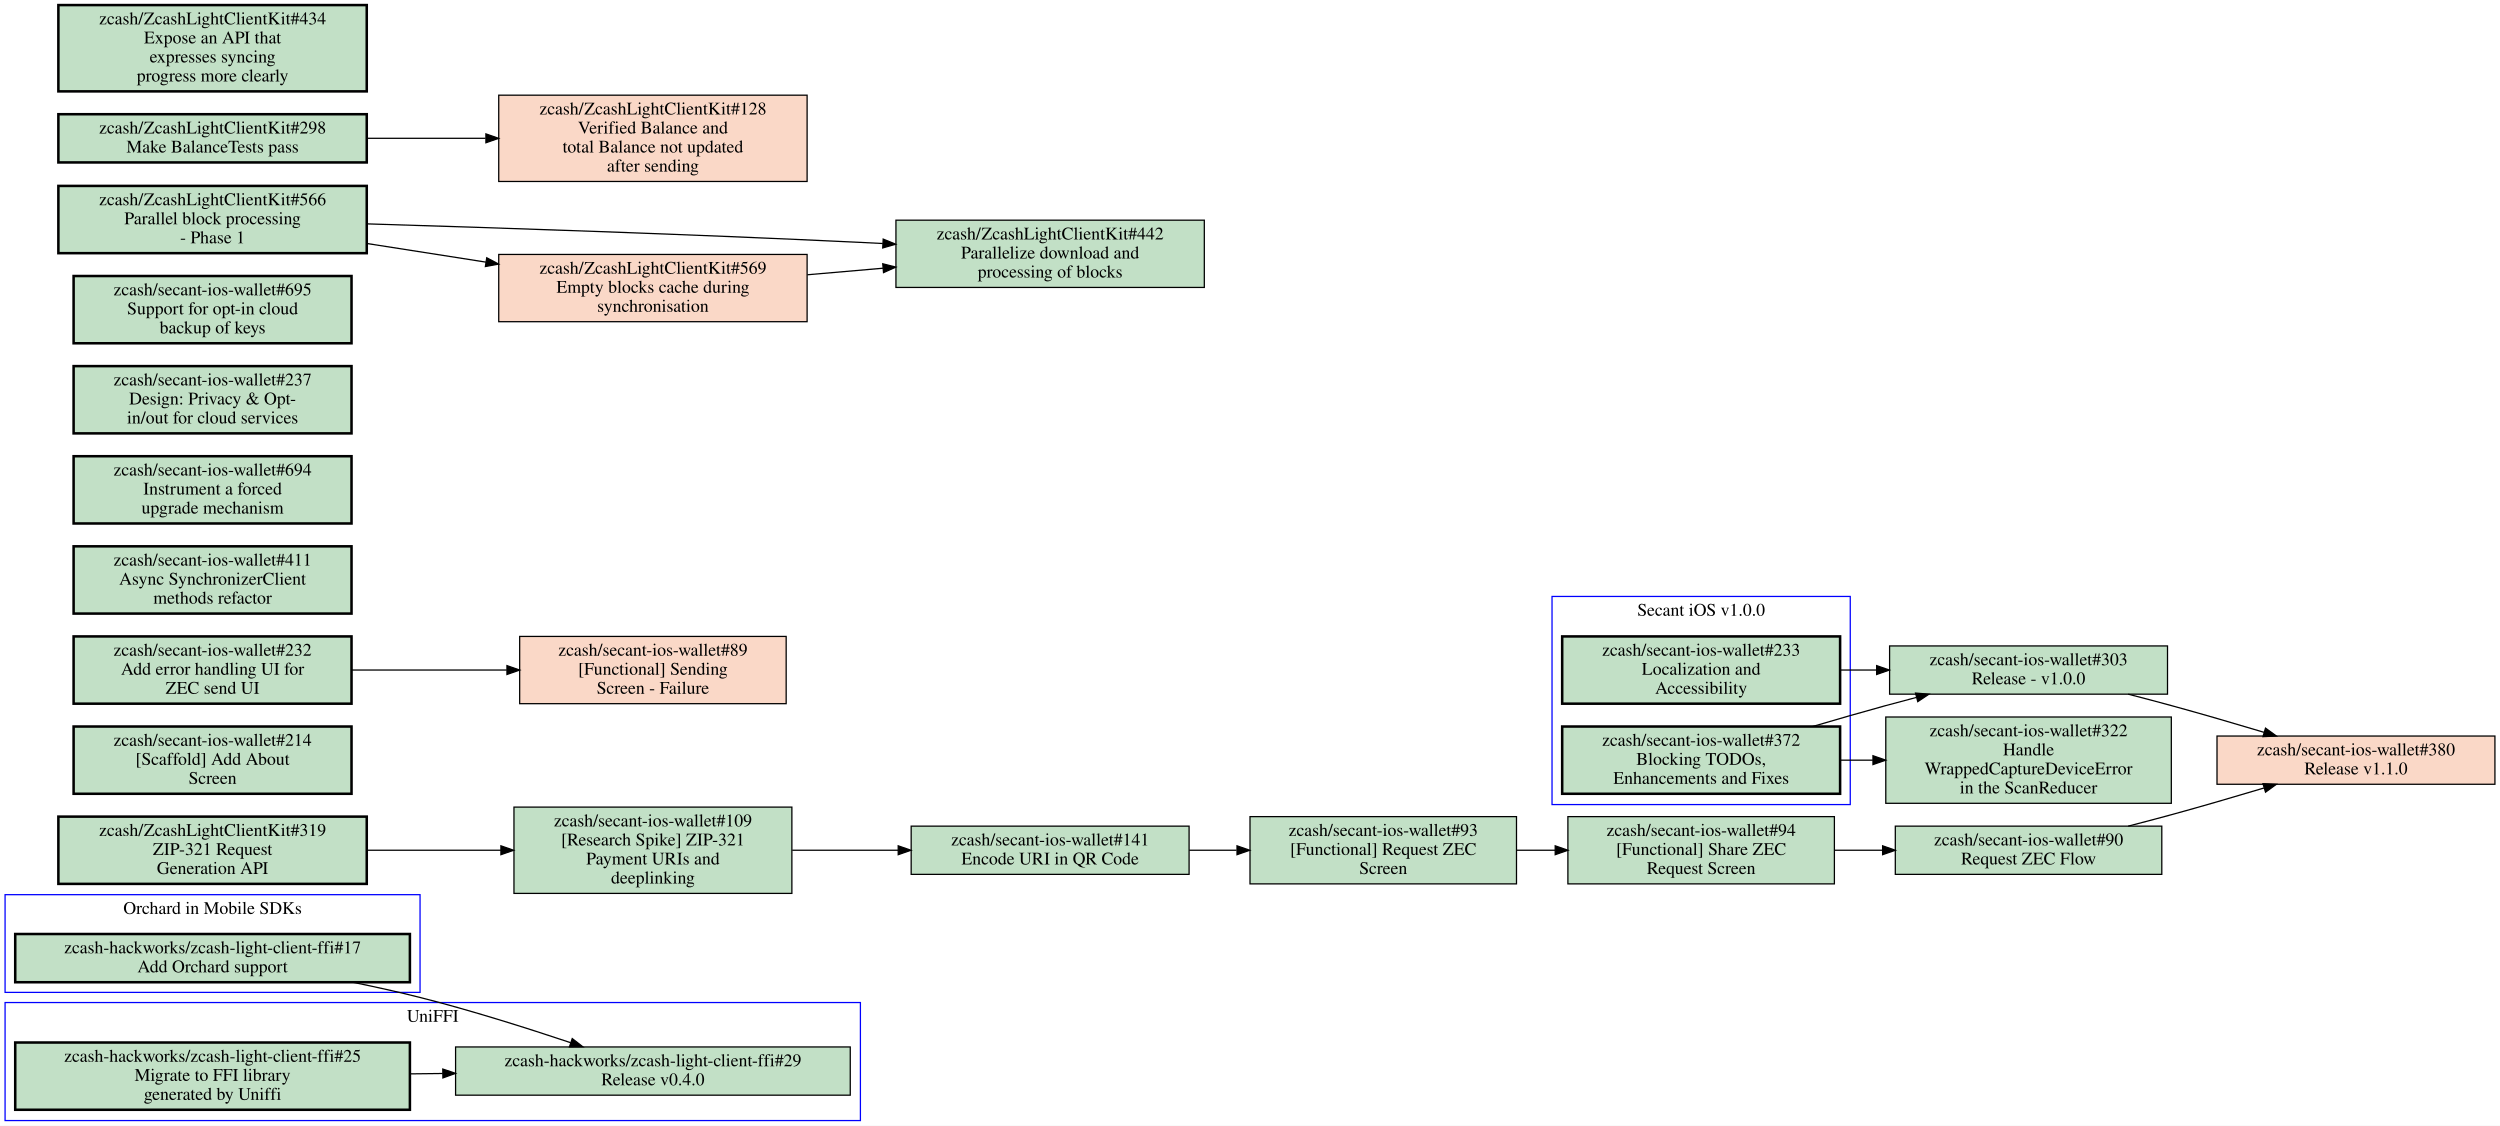
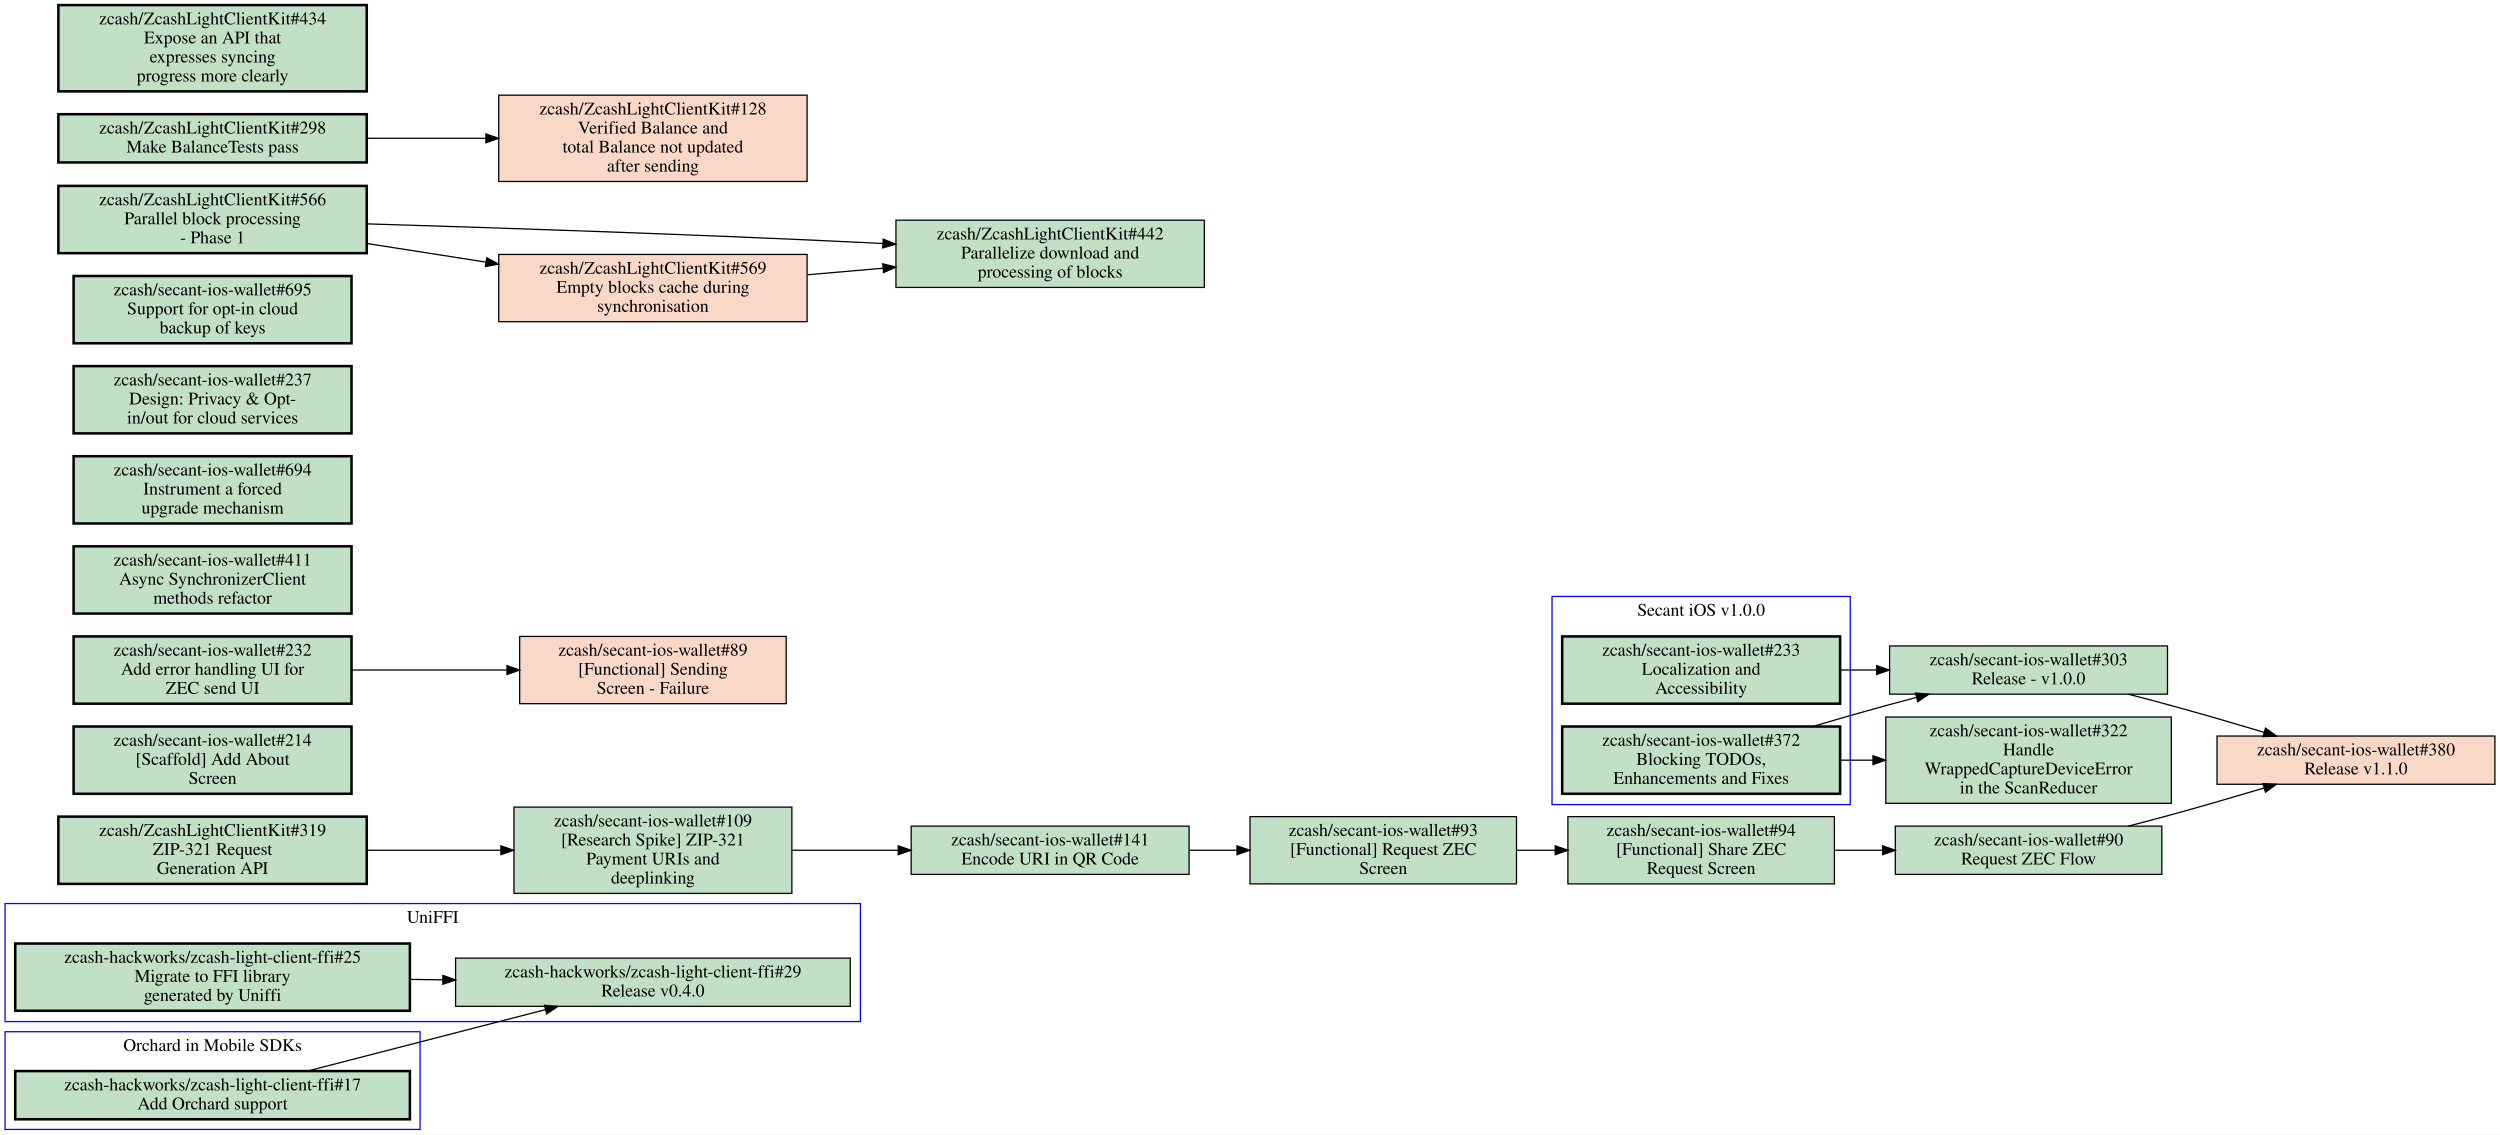
- <svg xmlns="http://www.w3.org/2000/svg" xmlns:xlink="http://www.w3.org/1999/xlink" width="1970pt" height="887pt" viewBox="0.00 0.00 1970.00 887.00">
-   <g id="graph0" class="graph" transform="scale(1 1) rotate(0) translate(4 883)">
-     <polygon fill="white" stroke="transparent" points="-4,4 -4,-883 1966,-883 1966,4 -4,4" />
+ <svg xmlns="http://www.w3.org/2000/svg" xmlns:xlink="http://www.w3.org/1999/xlink" width="1970pt" height="894pt" viewBox="0.00 0.00 1970.00 894.00">
+   <g id="graph0" class="graph" transform="scale(1 1) rotate(0) translate(4 890)">
+     <polygon fill="white" stroke="transparent" points="-4,4 -4,-890 1966,-890 1966,4 -4,4" />
    <g id="clust1" class="cluster">
-       <polygon fill="none" stroke="blue" points="1219,-249 1219,-413 1454,-413 1454,-249 1219,-249" />
-       <text text-anchor="middle" x="1336.5" y="-397.8" font-family="Times,serif" font-size="14.00">Secant iOS v1.0.0</text>
+       <polygon fill="none" stroke="blue" points="1219,-256 1219,-420 1454,-420 1454,-256 1219,-256" />
+       <text text-anchor="middle" x="1336.5" y="-404.8" font-family="Times,serif" font-size="14.00">Secant iOS v1.0.0</text>
    </g>
    <g id="clust2" class="cluster">
-       <polygon fill="none" stroke="blue" points="0,0 0,-93 674,-93 674,0 0,0" />
-       <text text-anchor="middle" x="337" y="-77.8" font-family="Times,serif" font-size="14.00">UniFFI</text>
+       <polygon fill="none" stroke="blue" points="0,-85 0,-178 674,-178 674,-85 0,-85" />
+       <text text-anchor="middle" x="337" y="-162.8" font-family="Times,serif" font-size="14.00">UniFFI</text>
    </g>
    <g id="clust3" class="cluster">
-       <polygon fill="none" stroke="blue" points="0,-101 0,-178 327,-178 327,-101 0,-101" />
-       <text text-anchor="middle" x="163.5" y="-162.8" font-family="Times,serif" font-size="14.00">Orchard in Mobile SDKs</text>
+       <polygon fill="none" stroke="blue" points="0,0 0,-77 327,-77 327,0 0,0" />
+       <text text-anchor="middle" x="163.5" y="-61.8" font-family="Times,serif" font-size="14.00">Orchard in Mobile SDKs</text>
    </g>
    <g id="node1" class="node open">
      <g id="a_node1">
        <a xlink:href="https://github.com/zcash/secant-ios-wallet/issues/372" xlink:title="zcash/secant-ios-wallet#372&#10;Blocking TODOs,&#10;Enhancements and Fixes" target="_blank">
-           <polygon fill="#c2e0c6" stroke="black" stroke-width="2" points="1446,-310.5 1227,-310.5 1227,-257.5 1446,-257.5 1446,-310.5" />
-           <text text-anchor="middle" x="1336.5" y="-295.3" font-family="Times,serif" font-size="14.00">zcash/secant-ios-wallet#372</text>
-           <text text-anchor="middle" x="1336.5" y="-280.3" font-family="Times,serif" font-size="14.00">Blocking TODOs,</text>
-           <text text-anchor="middle" x="1336.5" y="-265.3" font-family="Times,serif" font-size="14.00">Enhancements and Fixes</text>
+           <polygon fill="#c2e0c6" stroke="black" stroke-width="2" points="1446,-317.5 1227,-317.5 1227,-264.5 1446,-264.5 1446,-317.5" />
+           <text text-anchor="middle" x="1336.5" y="-302.3" font-family="Times,serif" font-size="14.00">zcash/secant-ios-wallet#372</text>
+           <text text-anchor="middle" x="1336.5" y="-287.3" font-family="Times,serif" font-size="14.00">Blocking TODOs,</text>
+           <text text-anchor="middle" x="1336.5" y="-272.3" font-family="Times,serif" font-size="14.00">Enhancements and Fixes</text>
        </a>
      </g>
    </g>
    <g id="node6" class="node open">
      <g id="a_node6">
        <a xlink:href="https://github.com/zcash/secant-ios-wallet/issues/303" xlink:title="zcash/secant-ios-wallet#303&#10;Release - v1.0.0" target="_blank">
-           <polygon fill="#c2e0c6" stroke="black" points="1704,-374 1485,-374 1485,-336 1704,-336 1704,-374" />
-           <text text-anchor="middle" x="1594.5" y="-358.8" font-family="Times,serif" font-size="14.00">zcash/secant-ios-wallet#303</text>
-           <text text-anchor="middle" x="1594.5" y="-343.8" font-family="Times,serif" font-size="14.00">Release - v1.0.0</text>
+           <polygon fill="#c2e0c6" stroke="black" points="1704,-381 1485,-381 1485,-343 1704,-343 1704,-381" />
+           <text text-anchor="middle" x="1594.5" y="-365.8" font-family="Times,serif" font-size="14.00">zcash/secant-ios-wallet#303</text>
+           <text text-anchor="middle" x="1594.5" y="-350.8" font-family="Times,serif" font-size="14.00">Release - v1.0.0</text>
        </a>
      </g>
    </g>
    <g id="edge3" class="edge">
-       <path fill="none" stroke="black" d="M1424.4,-310.53C1443.4,-316.12 1463.3,-321.88 1482,-327 1489.8,-329.14 1497.9,-331.3 1506.1,-333.43" />
-       <polygon fill="black" stroke="black" points="1505.44,-336.87 1516,-336 1507.2,-330.1 1505.44,-336.87" />
+       <path fill="none" stroke="black" d="M1424.4,-317.53C1443.4,-323.12 1463.3,-328.88 1482,-334 1489.8,-336.14 1497.9,-338.3 1506.1,-340.43" />
+       <polygon fill="black" stroke="black" points="1505.44,-343.87 1516,-343 1507.2,-337.1 1505.44,-343.87" />
    </g>
    <g id="node7" class="node open">
      <g id="a_node7">
        <a xlink:href="https://github.com/zcash/secant-ios-wallet/issues/322" xlink:title="zcash/secant-ios-wallet#322&#10;Handle&#10;WrappedCaptureDeviceError&#10;in the ScanReducer" target="_blank">
-           <polygon fill="#c2e0c6" stroke="black" points="1707,-318 1482,-318 1482,-250 1707,-250 1707,-318" />
-           <text text-anchor="middle" x="1594.5" y="-302.8" font-family="Times,serif" font-size="14.00">zcash/secant-ios-wallet#322</text>
-           <text text-anchor="middle" x="1594.5" y="-287.8" font-family="Times,serif" font-size="14.00">Handle</text>
-           <text text-anchor="middle" x="1594.5" y="-272.8" font-family="Times,serif" font-size="14.00">WrappedCaptureDeviceError</text>
-           <text text-anchor="middle" x="1594.5" y="-257.8" font-family="Times,serif" font-size="14.00">in the ScanReducer</text>
+           <polygon fill="#c2e0c6" stroke="black" points="1707,-325 1482,-325 1482,-257 1707,-257 1707,-325" />
+           <text text-anchor="middle" x="1594.5" y="-309.8" font-family="Times,serif" font-size="14.00">zcash/secant-ios-wallet#322</text>
+           <text text-anchor="middle" x="1594.5" y="-294.8" font-family="Times,serif" font-size="14.00">Handle</text>
+           <text text-anchor="middle" x="1594.5" y="-279.8" font-family="Times,serif" font-size="14.00">WrappedCaptureDeviceError</text>
+           <text text-anchor="middle" x="1594.5" y="-264.8" font-family="Times,serif" font-size="14.00">in the ScanReducer</text>
        </a>
      </g>
    </g>
    <g id="edge4" class="edge">
-       <path fill="none" stroke="black" d="M1446.1,-284C1454.6,-284 1463.2,-284 1471.8,-284" />
-       <polygon fill="black" stroke="black" points="1471.9,-287.5 1481.9,-284 1471.9,-280.5 1471.9,-287.5" />
+       <path fill="none" stroke="black" d="M1446.1,-291C1454.6,-291 1463.2,-291 1471.8,-291" />
+       <polygon fill="black" stroke="black" points="1471.9,-294.5 1481.9,-291 1471.9,-287.5 1471.9,-294.5" />
    </g>
    <g id="node2" class="node open">
      <g id="a_node2">
        <a xlink:href="https://github.com/zcash/secant-ios-wallet/issues/233" xlink:title="zcash/secant-ios-wallet#233&#10;Localization and&#10;Accessibility" target="_blank">
-           <polygon fill="#c2e0c6" stroke="black" stroke-width="2" points="1446,-381.5 1227,-381.5 1227,-328.5 1446,-328.5 1446,-381.5" />
-           <text text-anchor="middle" x="1336.5" y="-366.3" font-family="Times,serif" font-size="14.00">zcash/secant-ios-wallet#233</text>
-           <text text-anchor="middle" x="1336.5" y="-351.3" font-family="Times,serif" font-size="14.00">Localization and</text>
-           <text text-anchor="middle" x="1336.5" y="-336.3" font-family="Times,serif" font-size="14.00">Accessibility</text>
+           <polygon fill="#c2e0c6" stroke="black" stroke-width="2" points="1446,-388.5 1227,-388.5 1227,-335.5 1446,-335.5 1446,-388.5" />
+           <text text-anchor="middle" x="1336.5" y="-373.3" font-family="Times,serif" font-size="14.00">zcash/secant-ios-wallet#233</text>
+           <text text-anchor="middle" x="1336.5" y="-358.3" font-family="Times,serif" font-size="14.00">Localization and</text>
+           <text text-anchor="middle" x="1336.5" y="-343.3" font-family="Times,serif" font-size="14.00">Accessibility</text>
        </a>
      </g>
    </g>
    <g id="edge5" class="edge">
-       <path fill="none" stroke="black" d="M1446.1,-355C1455.5,-355 1465,-355 1474.5,-355" />
-       <polygon fill="black" stroke="black" points="1474.8,-358.5 1484.8,-355 1474.8,-351.5 1474.8,-358.5" />
+       <path fill="none" stroke="black" d="M1446.1,-362C1455.5,-362 1465,-362 1474.5,-362" />
+       <polygon fill="black" stroke="black" points="1474.8,-365.5 1484.8,-362 1474.8,-358.5 1474.8,-365.5" />
    </g>
    <g id="node3" class="node open">
      <g id="a_node3">
        <a xlink:href="https://github.com/zcash-hackworks/zcash-light-client-ffi/issues/29" xlink:title="zcash-hackworks/zcash-light-client-ffi#29&#10;Release v0.4.0" target="_blank">
-           <polygon fill="#c2e0c6" stroke="black" points="666,-58 355,-58 355,-20 666,-20 666,-58" />
-           <text text-anchor="middle" x="510.5" y="-42.8" font-family="Times,serif" font-size="14.00">zcash-hackworks/zcash-light-client-ffi#29</text>
-           <text text-anchor="middle" x="510.5" y="-27.8" font-family="Times,serif" font-size="14.00">Release v0.4.0</text>
+           <polygon fill="#c2e0c6" stroke="black" points="666,-135 355,-135 355,-97 666,-97 666,-135" />
+           <text text-anchor="middle" x="510.5" y="-119.8" font-family="Times,serif" font-size="14.00">zcash-hackworks/zcash-light-client-ffi#29</text>
+           <text text-anchor="middle" x="510.5" y="-104.8" font-family="Times,serif" font-size="14.00">Release v0.4.0</text>
        </a>
      </g>
    </g>
    <g id="node4" class="node open">
      <g id="a_node4">
        <a xlink:href="https://github.com/zcash-hackworks/zcash-light-client-ffi/issues/25" xlink:title="zcash-hackworks/zcash-light-client-ffi#25&#10;Migrate to FFI library&#10;generated by Uniffi" target="_blank">
-           <polygon fill="#c2e0c6" stroke="black" stroke-width="2" points="319,-61.5 8,-61.5 8,-8.5 319,-8.5 319,-61.5" />
-           <text text-anchor="middle" x="163.5" y="-46.3" font-family="Times,serif" font-size="14.00">zcash-hackworks/zcash-light-client-ffi#25</text>
-           <text text-anchor="middle" x="163.5" y="-31.3" font-family="Times,serif" font-size="14.00">Migrate to FFI library</text>
-           <text text-anchor="middle" x="163.5" y="-16.3" font-family="Times,serif" font-size="14.00">generated by Uniffi</text>
+           <polygon fill="#c2e0c6" stroke="black" stroke-width="2" points="319,-146.5 8,-146.5 8,-93.5 319,-93.5 319,-146.5" />
+           <text text-anchor="middle" x="163.5" y="-131.3" font-family="Times,serif" font-size="14.00">zcash-hackworks/zcash-light-client-ffi#25</text>
+           <text text-anchor="middle" x="163.5" y="-116.3" font-family="Times,serif" font-size="14.00">Migrate to FFI library</text>
+           <text text-anchor="middle" x="163.5" y="-101.3" font-family="Times,serif" font-size="14.00">generated by Uniffi</text>
        </a>
      </g>
    </g>
    <g id="edge1" class="edge">
-       <path fill="none" stroke="black" d="M319.09,-36.79C327.66,-36.89 336.28,-36.99 344.89,-37.09" />
-       <polygon fill="black" stroke="black" points="344.93,-40.59 354.97,-37.21 345.01,-33.59 344.93,-40.59" />
+       <path fill="none" stroke="black" d="M319.09,-118.21C327.66,-118.11 336.28,-118.01 344.89,-117.91" />
+       <polygon fill="black" stroke="black" points="345.01,-121.41 354.97,-117.79 344.93,-114.41 345.01,-121.41" />
    </g>
    <g id="node5" class="node open">
      <g id="a_node5">
        <a xlink:href="https://github.com/zcash-hackworks/zcash-light-client-ffi/issues/17" xlink:title="zcash-hackworks/zcash-light-client-ffi#17&#10;Add Orchard support" target="_blank">
-           <polygon fill="#c2e0c6" stroke="black" stroke-width="2" points="319,-147 8,-147 8,-109 319,-109 319,-147" />
-           <text text-anchor="middle" x="163.5" y="-131.8" font-family="Times,serif" font-size="14.00">zcash-hackworks/zcash-light-client-ffi#17</text>
-           <text text-anchor="middle" x="163.5" y="-116.8" font-family="Times,serif" font-size="14.00">Add Orchard support</text>
+           <polygon fill="#c2e0c6" stroke="black" stroke-width="2" points="319,-46 8,-46 8,-8 319,-8 319,-46" />
+           <text text-anchor="middle" x="163.5" y="-30.8" font-family="Times,serif" font-size="14.00">zcash-hackworks/zcash-light-client-ffi#17</text>
+           <text text-anchor="middle" x="163.5" y="-15.8" font-family="Times,serif" font-size="14.00">Add Orchard support</text>
        </a>
      </g>
    </g>
    <g id="edge2" class="edge">
-       <path fill="none" stroke="black" d="M274.16,-108.93C291.9,-105.31 310.02,-101.3 327,-97 366.92,-86.89 410.93,-72.98 445.73,-61.33" />
-       <polygon fill="black" stroke="black" points="446.93,-64.61 455.29,-58.1 444.7,-57.98 446.93,-64.61" />
+       <path fill="none" stroke="black" d="M238.51,-46.09C293.54,-60.29 368.67,-79.67 425.87,-94.43" />
+       <polygon fill="black" stroke="black" points="425.05,-97.83 435.61,-96.94 426.8,-91.06 425.05,-97.83" />
    </g>
    <g id="node8" class="node closed">
      <g id="a_node8">
        <a xlink:href="https://github.com/zcash/secant-ios-wallet/issues/380" xlink:title="zcash/secant-ios-wallet#380&#10;Release v1.1.0" target="_blank">
-           <polygon fill="#fad8c7" stroke="black" points="1962,-303 1743,-303 1743,-265 1962,-265 1962,-303" />
-           <text text-anchor="middle" x="1852.5" y="-287.8" font-family="Times,serif" font-size="14.00">zcash/secant-ios-wallet#380</text>
-           <text text-anchor="middle" x="1852.5" y="-272.8" font-family="Times,serif" font-size="14.00">Release v1.1.0</text>
+           <polygon fill="#fad8c7" stroke="black" points="1962,-310 1743,-310 1743,-272 1962,-272 1962,-310" />
+           <text text-anchor="middle" x="1852.5" y="-294.8" font-family="Times,serif" font-size="14.00">zcash/secant-ios-wallet#380</text>
+           <text text-anchor="middle" x="1852.5" y="-279.8" font-family="Times,serif" font-size="14.00">Release v1.1.0</text>
        </a>
      </g>
    </g>
    <g id="edge6" class="edge">
-       <path fill="none" stroke="black" d="M1673,-336C1684.4,-333.07 1696,-330.01 1707,-327 1730.9,-320.46 1756.8,-312.89 1780,-305.94" />
-       <polygon fill="black" stroke="black" points="1781.23,-309.23 1789.8,-303 1779.22,-302.52 1781.23,-309.23" />
+       <path fill="none" stroke="black" d="M1673,-343C1684.4,-340.07 1696,-337.01 1707,-334 1730.9,-327.46 1756.8,-319.89 1780,-312.94" />
+       <polygon fill="black" stroke="black" points="1781.23,-316.23 1789.8,-310 1779.22,-309.52 1781.23,-316.23" />
    </g>
    <g id="node9" class="node open">
      <g id="a_node9">
        <a xlink:href="https://github.com/zcash/secant-ios-wallet/issues/214" xlink:title="zcash/secant-ios-wallet#214&#10;[Scaffold] Add About&#10;Screen" target="_blank">
-           <polygon fill="#c2e0c6" stroke="black" stroke-width="2" points="273,-310.5 54,-310.5 54,-257.5 273,-257.5 273,-310.5" />
-           <text text-anchor="middle" x="163.5" y="-295.3" font-family="Times,serif" font-size="14.00">zcash/secant-ios-wallet#214</text>
-           <text text-anchor="middle" x="163.5" y="-280.3" font-family="Times,serif" font-size="14.00">[Scaffold] Add About</text>
-           <text text-anchor="middle" x="163.5" y="-265.3" font-family="Times,serif" font-size="14.00">Screen</text>
+           <polygon fill="#c2e0c6" stroke="black" stroke-width="2" points="273,-317.5 54,-317.5 54,-264.5 273,-264.5 273,-317.5" />
+           <text text-anchor="middle" x="163.5" y="-302.3" font-family="Times,serif" font-size="14.00">zcash/secant-ios-wallet#214</text>
+           <text text-anchor="middle" x="163.5" y="-287.3" font-family="Times,serif" font-size="14.00">[Scaffold] Add About</text>
+           <text text-anchor="middle" x="163.5" y="-272.3" font-family="Times,serif" font-size="14.00">Screen</text>
        </a>
      </g>
    </g>
    <g id="node10" class="node open">
      <g id="a_node10">
        <a xlink:href="https://github.com/zcash/secant-ios-wallet/issues/93" xlink:title="zcash/secant-ios-wallet#93&#10;[Functional] Request ZEC&#10;Screen" target="_blank">
-           <polygon fill="#c2e0c6" stroke="black" points="1191,-239.5 981,-239.5 981,-186.5 1191,-186.5 1191,-239.5" />
-           <text text-anchor="middle" x="1086" y="-224.3" font-family="Times,serif" font-size="14.00">zcash/secant-ios-wallet#93</text>
-           <text text-anchor="middle" x="1086" y="-209.3" font-family="Times,serif" font-size="14.00">[Functional] Request ZEC</text>
-           <text text-anchor="middle" x="1086" y="-194.3" font-family="Times,serif" font-size="14.00">Screen</text>
+           <polygon fill="#c2e0c6" stroke="black" points="1191,-246.5 981,-246.5 981,-193.5 1191,-193.5 1191,-246.5" />
+           <text text-anchor="middle" x="1086" y="-231.3" font-family="Times,serif" font-size="14.00">zcash/secant-ios-wallet#93</text>
+           <text text-anchor="middle" x="1086" y="-216.3" font-family="Times,serif" font-size="14.00">[Functional] Request ZEC</text>
+           <text text-anchor="middle" x="1086" y="-201.3" font-family="Times,serif" font-size="14.00">Screen</text>
        </a>
      </g>
    </g>
    <g id="node11" class="node open">
      <g id="a_node11">
        <a xlink:href="https://github.com/zcash/secant-ios-wallet/issues/94" xlink:title="zcash/secant-ios-wallet#94&#10;[Functional] Share ZEC&#10;Request Screen" target="_blank">
-           <polygon fill="#c2e0c6" stroke="black" points="1441.5,-239.5 1231.5,-239.5 1231.5,-186.5 1441.5,-186.5 1441.5,-239.5" />
-           <text text-anchor="middle" x="1336.5" y="-224.3" font-family="Times,serif" font-size="14.00">zcash/secant-ios-wallet#94</text>
-           <text text-anchor="middle" x="1336.5" y="-209.3" font-family="Times,serif" font-size="14.00">[Functional] Share ZEC</text>
-           <text text-anchor="middle" x="1336.5" y="-194.3" font-family="Times,serif" font-size="14.00">Request Screen</text>
+           <polygon fill="#c2e0c6" stroke="black" points="1441.5,-246.5 1231.5,-246.5 1231.5,-193.5 1441.5,-193.5 1441.5,-246.5" />
+           <text text-anchor="middle" x="1336.5" y="-231.3" font-family="Times,serif" font-size="14.00">zcash/secant-ios-wallet#94</text>
+           <text text-anchor="middle" x="1336.5" y="-216.3" font-family="Times,serif" font-size="14.00">[Functional] Share ZEC</text>
+           <text text-anchor="middle" x="1336.5" y="-201.3" font-family="Times,serif" font-size="14.00">Request Screen</text>
        </a>
      </g>
    </g>
    <g id="edge7" class="edge">
-       <path fill="none" stroke="black" d="M1191.3,-213C1201.3,-213 1211.4,-213 1221.5,-213" />
-       <polygon fill="black" stroke="black" points="1221.5,-216.5 1231.5,-213 1221.5,-209.5 1221.5,-216.5" />
+       <path fill="none" stroke="black" d="M1191.3,-220C1201.3,-220 1211.4,-220 1221.5,-220" />
+       <polygon fill="black" stroke="black" points="1221.5,-223.5 1231.5,-220 1221.5,-216.5 1221.5,-223.5" />
    </g>
    <g id="node12" class="node open">
      <g id="a_node12">
        <a xlink:href="https://github.com/zcash/secant-ios-wallet/issues/90" xlink:title="zcash/secant-ios-wallet#90&#10;Request ZEC Flow" target="_blank">
-           <polygon fill="#c2e0c6" stroke="black" points="1699.5,-232 1489.5,-232 1489.5,-194 1699.5,-194 1699.5,-232" />
-           <text text-anchor="middle" x="1594.5" y="-216.8" font-family="Times,serif" font-size="14.00">zcash/secant-ios-wallet#90</text>
-           <text text-anchor="middle" x="1594.5" y="-201.8" font-family="Times,serif" font-size="14.00">Request ZEC Flow</text>
+           <polygon fill="#c2e0c6" stroke="black" points="1699.5,-239 1489.5,-239 1489.5,-201 1699.5,-201 1699.5,-239" />
+           <text text-anchor="middle" x="1594.5" y="-223.8" font-family="Times,serif" font-size="14.00">zcash/secant-ios-wallet#90</text>
+           <text text-anchor="middle" x="1594.5" y="-208.8" font-family="Times,serif" font-size="14.00">Request ZEC Flow</text>
        </a>
      </g>
    </g>
    <g id="edge8" class="edge">
-       <path fill="none" stroke="black" d="M1441.6,-213C1454.1,-213 1466.8,-213 1479.4,-213" />
-       <polygon fill="black" stroke="black" points="1479.5,-216.5 1489.5,-213 1479.5,-209.5 1479.5,-216.5" />
+       <path fill="none" stroke="black" d="M1441.6,-220C1454.1,-220 1466.8,-220 1479.4,-220" />
+       <polygon fill="black" stroke="black" points="1479.5,-223.5 1489.5,-220 1479.5,-216.5 1479.5,-223.5" />
    </g>
    <g id="edge9" class="edge">
-       <path fill="none" stroke="black" d="M1673,-232C1684.4,-234.93 1696,-237.99 1707,-241 1730.9,-247.54 1756.8,-255.11 1780,-262.06" />
-       <polygon fill="black" stroke="black" points="1779.22,-265.48 1789.8,-265 1781.23,-258.77 1779.22,-265.48" />
+       <path fill="none" stroke="black" d="M1673,-239C1684.4,-241.93 1696,-244.99 1707,-248 1730.9,-254.54 1756.8,-262.11 1780,-269.06" />
+       <polygon fill="black" stroke="black" points="1779.22,-272.48 1789.8,-272 1781.23,-265.77 1779.22,-272.48" />
    </g>
    <g id="node13" class="node closed">
      <g id="a_node13">
        <a xlink:href="https://github.com/zcash/secant-ios-wallet/issues/89" xlink:title="zcash/secant-ios-wallet#89&#10;[Functional] Sending&#10;Screen - Failure" target="_blank">
-           <polygon fill="#fad8c7" stroke="black" points="615.5,-381.5 405.5,-381.5 405.5,-328.5 615.5,-328.5 615.5,-381.5" />
-           <text text-anchor="middle" x="510.5" y="-366.3" font-family="Times,serif" font-size="14.00">zcash/secant-ios-wallet#89</text>
-           <text text-anchor="middle" x="510.5" y="-351.3" font-family="Times,serif" font-size="14.00">[Functional] Sending</text>
-           <text text-anchor="middle" x="510.5" y="-336.3" font-family="Times,serif" font-size="14.00">Screen - Failure</text>
+           <polygon fill="#fad8c7" stroke="black" points="615.5,-388.5 405.5,-388.5 405.5,-335.5 615.5,-335.5 615.5,-388.5" />
+           <text text-anchor="middle" x="510.5" y="-373.3" font-family="Times,serif" font-size="14.00">zcash/secant-ios-wallet#89</text>
+           <text text-anchor="middle" x="510.5" y="-358.3" font-family="Times,serif" font-size="14.00">[Functional] Sending</text>
+           <text text-anchor="middle" x="510.5" y="-343.3" font-family="Times,serif" font-size="14.00">Screen - Failure</text>
        </a>
      </g>
    </g>
    <g id="node14" class="node open">
      <g id="a_node14">
        <a xlink:href="https://github.com/zcash/secant-ios-wallet/issues/411" xlink:title="zcash/secant-ios-wallet#411&#10;Async SynchronizerClient&#10;methods refactor" target="_blank">
-           <polygon fill="#c2e0c6" stroke="black" stroke-width="2" points="273,-452.5 54,-452.5 54,-399.5 273,-399.5 273,-452.5" />
-           <text text-anchor="middle" x="163.5" y="-437.3" font-family="Times,serif" font-size="14.00">zcash/secant-ios-wallet#411</text>
-           <text text-anchor="middle" x="163.5" y="-422.3" font-family="Times,serif" font-size="14.00">Async SynchronizerClient</text>
-           <text text-anchor="middle" x="163.5" y="-407.3" font-family="Times,serif" font-size="14.00">methods refactor</text>
+           <polygon fill="#c2e0c6" stroke="black" stroke-width="2" points="273,-459.5 54,-459.5 54,-406.5 273,-406.5 273,-459.5" />
+           <text text-anchor="middle" x="163.5" y="-444.3" font-family="Times,serif" font-size="14.00">zcash/secant-ios-wallet#411</text>
+           <text text-anchor="middle" x="163.5" y="-429.3" font-family="Times,serif" font-size="14.00">Async SynchronizerClient</text>
+           <text text-anchor="middle" x="163.5" y="-414.3" font-family="Times,serif" font-size="14.00">methods refactor</text>
        </a>
      </g>
    </g>
    <g id="node15" class="node open">
      <g id="a_node15">
        <a xlink:href="https://github.com/zcash/secant-ios-wallet/issues/109" xlink:title="zcash/secant-ios-wallet#109&#10;[Research Spike] ZIP-321&#10;Payment URIs and&#10;deeplinking" target="_blank">
-           <polygon fill="#c2e0c6" stroke="black" points="620,-247 401,-247 401,-179 620,-179 620,-247" />
-           <text text-anchor="middle" x="510.5" y="-231.8" font-family="Times,serif" font-size="14.00">zcash/secant-ios-wallet#109</text>
-           <text text-anchor="middle" x="510.5" y="-216.8" font-family="Times,serif" font-size="14.00">[Research Spike] ZIP-321</text>
-           <text text-anchor="middle" x="510.5" y="-201.8" font-family="Times,serif" font-size="14.00">Payment URIs and</text>
-           <text text-anchor="middle" x="510.5" y="-186.8" font-family="Times,serif" font-size="14.00">deeplinking</text>
+           <polygon fill="#c2e0c6" stroke="black" points="620,-254 401,-254 401,-186 620,-186 620,-254" />
+           <text text-anchor="middle" x="510.5" y="-238.8" font-family="Times,serif" font-size="14.00">zcash/secant-ios-wallet#109</text>
+           <text text-anchor="middle" x="510.5" y="-223.8" font-family="Times,serif" font-size="14.00">[Research Spike] ZIP-321</text>
+           <text text-anchor="middle" x="510.5" y="-208.8" font-family="Times,serif" font-size="14.00">Payment URIs and</text>
+           <text text-anchor="middle" x="510.5" y="-193.8" font-family="Times,serif" font-size="14.00">deeplinking</text>
        </a>
      </g>
    </g>
    <g id="node16" class="node open">
      <g id="a_node16">
        <a xlink:href="https://github.com/zcash/secant-ios-wallet/issues/141" xlink:title="zcash/secant-ios-wallet#141&#10;Encode URI in QR Code" target="_blank">
-           <polygon fill="#c2e0c6" stroke="black" points="933,-232 714,-232 714,-194 933,-194 933,-232" />
-           <text text-anchor="middle" x="823.5" y="-216.8" font-family="Times,serif" font-size="14.00">zcash/secant-ios-wallet#141</text>
-           <text text-anchor="middle" x="823.5" y="-201.8" font-family="Times,serif" font-size="14.00">Encode URI in QR Code</text>
+           <polygon fill="#c2e0c6" stroke="black" points="933,-239 714,-239 714,-201 933,-201 933,-239" />
+           <text text-anchor="middle" x="823.5" y="-223.8" font-family="Times,serif" font-size="14.00">zcash/secant-ios-wallet#141</text>
+           <text text-anchor="middle" x="823.5" y="-208.8" font-family="Times,serif" font-size="14.00">Encode URI in QR Code</text>
        </a>
      </g>
    </g>
    <g id="edge10" class="edge">
-       <path fill="none" stroke="black" d="M620.27,-213C647.26,-213 676.32,-213 703.76,-213" />
-       <polygon fill="black" stroke="black" points="703.79,-216.5 713.79,-213 703.79,-209.5 703.79,-216.5" />
+       <path fill="none" stroke="black" d="M620.27,-220C647.26,-220 676.32,-220 703.76,-220" />
+       <polygon fill="black" stroke="black" points="703.79,-223.5 713.79,-220 703.79,-216.5 703.79,-223.5" />
    </g>
    <g id="edge11" class="edge">
-       <path fill="none" stroke="black" d="M933.09,-213C945.41,-213 958,-213 970.4,-213" />
-       <polygon fill="black" stroke="black" points="970.76,-216.5 980.76,-213 970.76,-209.5 970.76,-216.5" />
+       <path fill="none" stroke="black" d="M933.09,-220C945.41,-220 958,-220 970.4,-220" />
+       <polygon fill="black" stroke="black" points="970.76,-223.5 980.76,-220 970.76,-216.5 970.76,-223.5" />
    </g>
    <g id="node17" class="node open">
      <g id="a_node17">
        <a xlink:href="https://github.com/zcash/secant-ios-wallet/issues/232" xlink:title="zcash/secant-ios-wallet#232&#10;Add error handling UI for&#10;ZEC send UI" target="_blank">
-           <polygon fill="#c2e0c6" stroke="black" stroke-width="2" points="273,-381.5 54,-381.5 54,-328.5 273,-328.5 273,-381.5" />
-           <text text-anchor="middle" x="163.5" y="-366.3" font-family="Times,serif" font-size="14.00">zcash/secant-ios-wallet#232</text>
-           <text text-anchor="middle" x="163.5" y="-351.3" font-family="Times,serif" font-size="14.00">Add error handling UI for</text>
-           <text text-anchor="middle" x="163.5" y="-336.3" font-family="Times,serif" font-size="14.00">ZEC send UI</text>
+           <polygon fill="#c2e0c6" stroke="black" stroke-width="2" points="273,-388.5 54,-388.5 54,-335.5 273,-335.5 273,-388.5" />
+           <text text-anchor="middle" x="163.5" y="-373.3" font-family="Times,serif" font-size="14.00">zcash/secant-ios-wallet#232</text>
+           <text text-anchor="middle" x="163.5" y="-358.3" font-family="Times,serif" font-size="14.00">Add error handling UI for</text>
+           <text text-anchor="middle" x="163.5" y="-343.3" font-family="Times,serif" font-size="14.00">ZEC send UI</text>
        </a>
      </g>
    </g>
    <g id="edge12" class="edge">
-       <path fill="none" stroke="black" d="M273.19,-355C312.07,-355 355.99,-355 395.32,-355" />
-       <polygon fill="black" stroke="black" points="395.48,-358.5 405.48,-355 395.48,-351.5 395.48,-358.5" />
+       <path fill="none" stroke="black" d="M273.19,-362C312.07,-362 355.99,-362 395.32,-362" />
+       <polygon fill="black" stroke="black" points="395.48,-365.5 405.48,-362 395.48,-358.5 395.48,-365.5" />
    </g>
    <g id="node18" class="node open">
      <g id="a_node18">
        <a xlink:href="https://github.com/zcash/ZcashLightClientKit/issues/319" xlink:title="zcash/ZcashLightClientKit#319&#10;ZIP-321 Request&#10;Generation API" target="_blank">
-           <polygon fill="#c2e0c6" stroke="black" stroke-width="2" points="285,-239.5 42,-239.5 42,-186.5 285,-186.5 285,-239.5" />
-           <text text-anchor="middle" x="163.5" y="-224.3" font-family="Times,serif" font-size="14.00">zcash/ZcashLightClientKit#319</text>
-           <text text-anchor="middle" x="163.5" y="-209.3" font-family="Times,serif" font-size="14.00">ZIP-321 Request</text>
-           <text text-anchor="middle" x="163.5" y="-194.3" font-family="Times,serif" font-size="14.00">Generation API</text>
+           <polygon fill="#c2e0c6" stroke="black" stroke-width="2" points="285,-246.5 42,-246.5 42,-193.5 285,-193.5 285,-246.5" />
+           <text text-anchor="middle" x="163.5" y="-231.3" font-family="Times,serif" font-size="14.00">zcash/ZcashLightClientKit#319</text>
+           <text text-anchor="middle" x="163.5" y="-216.3" font-family="Times,serif" font-size="14.00">ZIP-321 Request</text>
+           <text text-anchor="middle" x="163.5" y="-201.3" font-family="Times,serif" font-size="14.00">Generation API</text>
        </a>
      </g>
    </g>
    <g id="edge13" class="edge">
-       <path fill="none" stroke="black" d="M285.16,-213C319.39,-213 356.61,-213 390.72,-213" />
-       <polygon fill="black" stroke="black" points="390.72,-216.5 400.72,-213 390.72,-209.5 390.72,-216.5" />
+       <path fill="none" stroke="black" d="M285.16,-220C319.39,-220 356.61,-220 390.72,-220" />
+       <polygon fill="black" stroke="black" points="390.72,-223.5 400.72,-220 390.72,-216.5 390.72,-223.5" />
    </g>
    <g id="node19" class="node open">
      <g id="a_node19">
        <a xlink:href="https://github.com/zcash/secant-ios-wallet/issues/694" xlink:title="zcash/secant-ios-wallet#694&#10;Instrument a forced&#10;upgrade mechanism" target="_blank">
-           <polygon fill="#c2e0c6" stroke="black" stroke-width="2" points="273,-523.5 54,-523.5 54,-470.5 273,-470.5 273,-523.5" />
-           <text text-anchor="middle" x="163.5" y="-508.3" font-family="Times,serif" font-size="14.00">zcash/secant-ios-wallet#694</text>
-           <text text-anchor="middle" x="163.5" y="-493.3" font-family="Times,serif" font-size="14.00">Instrument a forced</text>
-           <text text-anchor="middle" x="163.5" y="-478.3" font-family="Times,serif" font-size="14.00">upgrade mechanism</text>
+           <polygon fill="#c2e0c6" stroke="black" stroke-width="2" points="273,-530.5 54,-530.5 54,-477.5 273,-477.5 273,-530.5" />
+           <text text-anchor="middle" x="163.5" y="-515.3" font-family="Times,serif" font-size="14.00">zcash/secant-ios-wallet#694</text>
+           <text text-anchor="middle" x="163.5" y="-500.3" font-family="Times,serif" font-size="14.00">Instrument a forced</text>
+           <text text-anchor="middle" x="163.5" y="-485.3" font-family="Times,serif" font-size="14.00">upgrade mechanism</text>
        </a>
      </g>
    </g>
    <g id="node20" class="node open">
      <g id="a_node20">
        <a xlink:href="https://github.com/zcash/secant-ios-wallet/issues/237" xlink:title="zcash/secant-ios-wallet#237&#10;Design: Privacy &amp; Opt-&#10;in/out for cloud services" target="_blank">
-           <polygon fill="#c2e0c6" stroke="black" stroke-width="2" points="273,-594.5 54,-594.5 54,-541.5 273,-541.5 273,-594.5" />
-           <text text-anchor="middle" x="163.5" y="-579.3" font-family="Times,serif" font-size="14.00">zcash/secant-ios-wallet#237</text>
-           <text text-anchor="middle" x="163.5" y="-564.3" font-family="Times,serif" font-size="14.00">Design: Privacy &amp; Opt-</text>
-           <text text-anchor="middle" x="163.5" y="-549.3" font-family="Times,serif" font-size="14.00">in/out for cloud services</text>
+           <polygon fill="#c2e0c6" stroke="black" stroke-width="2" points="273,-601.5 54,-601.5 54,-548.5 273,-548.5 273,-601.5" />
+           <text text-anchor="middle" x="163.5" y="-586.3" font-family="Times,serif" font-size="14.00">zcash/secant-ios-wallet#237</text>
+           <text text-anchor="middle" x="163.5" y="-571.3" font-family="Times,serif" font-size="14.00">Design: Privacy &amp; Opt-</text>
+           <text text-anchor="middle" x="163.5" y="-556.3" font-family="Times,serif" font-size="14.00">in/out for cloud services</text>
        </a>
      </g>
    </g>
    <g id="node21" class="node open">
      <g id="a_node21">
        <a xlink:href="https://github.com/zcash/secant-ios-wallet/issues/695" xlink:title="zcash/secant-ios-wallet#695&#10;Support for opt-in cloud&#10;backup of keys" target="_blank">
-           <polygon fill="#c2e0c6" stroke="black" stroke-width="2" points="273,-665.5 54,-665.5 54,-612.5 273,-612.5 273,-665.5" />
-           <text text-anchor="middle" x="163.5" y="-650.3" font-family="Times,serif" font-size="14.00">zcash/secant-ios-wallet#695</text>
-           <text text-anchor="middle" x="163.5" y="-635.3" font-family="Times,serif" font-size="14.00">Support for opt-in cloud</text>
-           <text text-anchor="middle" x="163.5" y="-620.3" font-family="Times,serif" font-size="14.00">backup of keys</text>
+           <polygon fill="#c2e0c6" stroke="black" stroke-width="2" points="273,-672.5 54,-672.5 54,-619.5 273,-619.5 273,-672.5" />
+           <text text-anchor="middle" x="163.5" y="-657.3" font-family="Times,serif" font-size="14.00">zcash/secant-ios-wallet#695</text>
+           <text text-anchor="middle" x="163.5" y="-642.3" font-family="Times,serif" font-size="14.00">Support for opt-in cloud</text>
+           <text text-anchor="middle" x="163.5" y="-627.3" font-family="Times,serif" font-size="14.00">backup of keys</text>
        </a>
      </g>
    </g>
    <g id="node22" class="node open">
      <g id="a_node22">
        <a xlink:href="https://github.com/zcash/ZcashLightClientKit/issues/442" xlink:title="zcash/ZcashLightClientKit#442&#10;Parallelize download and&#10;processing of blocks" target="_blank">
-           <polygon fill="#c2e0c6" stroke="black" points="945,-709.5 702,-709.5 702,-656.5 945,-656.5 945,-709.5" />
-           <text text-anchor="middle" x="823.5" y="-694.3" font-family="Times,serif" font-size="14.00">zcash/ZcashLightClientKit#442</text>
-           <text text-anchor="middle" x="823.5" y="-679.3" font-family="Times,serif" font-size="14.00">Parallelize download and</text>
-           <text text-anchor="middle" x="823.5" y="-664.3" font-family="Times,serif" font-size="14.00">processing of blocks</text>
+           <polygon fill="#c2e0c6" stroke="black" points="945,-716.5 702,-716.5 702,-663.5 945,-663.5 945,-716.5" />
+           <text text-anchor="middle" x="823.5" y="-701.3" font-family="Times,serif" font-size="14.00">zcash/ZcashLightClientKit#442</text>
+           <text text-anchor="middle" x="823.5" y="-686.3" font-family="Times,serif" font-size="14.00">Parallelize download and</text>
+           <text text-anchor="middle" x="823.5" y="-671.3" font-family="Times,serif" font-size="14.00">processing of blocks</text>
        </a>
      </g>
    </g>
    <g id="node23" class="node open">
      <g id="a_node23">
        <a xlink:href="https://github.com/zcash/ZcashLightClientKit/issues/566" xlink:title="zcash/ZcashLightClientKit#566&#10;Parallel block processing&#10;- Phase 1" target="_blank">
-           <polygon fill="#c2e0c6" stroke="black" stroke-width="2" points="285,-736.5 42,-736.5 42,-683.5 285,-683.5 285,-736.5" />
-           <text text-anchor="middle" x="163.5" y="-721.3" font-family="Times,serif" font-size="14.00">zcash/ZcashLightClientKit#566</text>
-           <text text-anchor="middle" x="163.5" y="-706.3" font-family="Times,serif" font-size="14.00">Parallel block processing</text>
-           <text text-anchor="middle" x="163.5" y="-691.3" font-family="Times,serif" font-size="14.00">- Phase 1</text>
+           <polygon fill="#c2e0c6" stroke="black" stroke-width="2" points="285,-743.5 42,-743.5 42,-690.5 285,-690.5 285,-743.5" />
+           <text text-anchor="middle" x="163.5" y="-728.3" font-family="Times,serif" font-size="14.00">zcash/ZcashLightClientKit#566</text>
+           <text text-anchor="middle" x="163.5" y="-713.3" font-family="Times,serif" font-size="14.00">Parallel block processing</text>
+           <text text-anchor="middle" x="163.5" y="-698.3" font-family="Times,serif" font-size="14.00">- Phase 1</text>
        </a>
      </g>
    </g>
    <g id="edge14" class="edge">
-       <path fill="none" stroke="black" d="M285.24,-706.59C388.5,-703.47 541.06,-698.38 674,-692 679.78,-691.72 685.7,-691.42 691.67,-691.11" />
-       <polygon fill="black" stroke="black" points="691.96,-694.6 701.76,-690.57 691.59,-687.61 691.96,-694.6" />
+       <path fill="none" stroke="black" d="M285.24,-713.59C388.5,-710.47 541.06,-705.38 674,-699 679.78,-698.72 685.7,-698.42 691.67,-698.11" />
+       <polygon fill="black" stroke="black" points="691.96,-701.6 701.76,-697.57 691.59,-694.61 691.96,-701.6" />
    </g>
    <g id="node24" class="node closed">
      <g id="a_node24">
        <a xlink:href="https://github.com/zcash/ZcashLightClientKit/issues/569" xlink:title="zcash/ZcashLightClientKit#569&#10;Empty blocks cache during&#10;synchronisation" target="_blank">
-           <polygon fill="#fad8c7" stroke="black" points="632,-682.5 389,-682.5 389,-629.5 632,-629.5 632,-682.5" />
-           <text text-anchor="middle" x="510.5" y="-667.3" font-family="Times,serif" font-size="14.00">zcash/ZcashLightClientKit#569</text>
-           <text text-anchor="middle" x="510.5" y="-652.3" font-family="Times,serif" font-size="14.00">Empty blocks cache during</text>
-           <text text-anchor="middle" x="510.5" y="-637.3" font-family="Times,serif" font-size="14.00">synchronisation</text>
+           <polygon fill="#fad8c7" stroke="black" points="632,-689.5 389,-689.5 389,-636.5 632,-636.5 632,-689.5" />
+           <text text-anchor="middle" x="510.5" y="-674.3" font-family="Times,serif" font-size="14.00">zcash/ZcashLightClientKit#569</text>
+           <text text-anchor="middle" x="510.5" y="-659.3" font-family="Times,serif" font-size="14.00">Empty blocks cache during</text>
+           <text text-anchor="middle" x="510.5" y="-644.3" font-family="Times,serif" font-size="14.00">synchronisation</text>
        </a>
      </g>
    </g>
    <g id="edge15" class="edge">
-       <path fill="none" stroke="black" d="M285.16,-691.11C315.5,-686.37 348.19,-681.25 378.98,-676.43" />
-       <polygon fill="black" stroke="black" points="379.56,-679.88 388.9,-674.88 378.48,-672.97 379.56,-679.88" />
+       <path fill="none" stroke="black" d="M285.16,-698.11C315.5,-693.37 348.19,-688.25 378.98,-683.43" />
+       <polygon fill="black" stroke="black" points="379.56,-686.88 388.9,-681.88 378.48,-679.97 379.56,-686.88" />
    </g>
    <g id="edge16" class="edge">
-       <path fill="none" stroke="black" d="M632.19,-666.48C651.76,-668.18 672.11,-669.94 691.9,-671.66" />
-       <polygon fill="black" stroke="black" points="691.61,-675.15 701.88,-672.53 692.22,-668.17 691.61,-675.15" />
+       <path fill="none" stroke="black" d="M632.19,-673.48C651.76,-675.18 672.11,-676.94 691.9,-678.66" />
+       <polygon fill="black" stroke="black" points="691.61,-682.15 701.88,-679.53 692.22,-675.17 691.61,-682.15" />
    </g>
    <g id="node25" class="node open">
      <g id="a_node25">
        <a xlink:href="https://github.com/zcash/ZcashLightClientKit/issues/298" xlink:title="zcash/ZcashLightClientKit#298&#10;Make BalanceTests pass" target="_blank">
-           <polygon fill="#c2e0c6" stroke="black" stroke-width="2" points="285,-793 42,-793 42,-755 285,-755 285,-793" />
-           <text text-anchor="middle" x="163.5" y="-777.8" font-family="Times,serif" font-size="14.00">zcash/ZcashLightClientKit#298</text>
-           <text text-anchor="middle" x="163.5" y="-762.8" font-family="Times,serif" font-size="14.00">Make BalanceTests pass</text>
+           <polygon fill="#c2e0c6" stroke="black" stroke-width="2" points="285,-800 42,-800 42,-762 285,-762 285,-800" />
+           <text text-anchor="middle" x="163.5" y="-784.8" font-family="Times,serif" font-size="14.00">zcash/ZcashLightClientKit#298</text>
+           <text text-anchor="middle" x="163.5" y="-769.8" font-family="Times,serif" font-size="14.00">Make BalanceTests pass</text>
        </a>
      </g>
    </g>
    <g id="node26" class="node closed">
      <g id="a_node26">
        <a xlink:href="https://github.com/zcash/ZcashLightClientKit/issues/128" xlink:title="zcash/ZcashLightClientKit#128&#10;Verified Balance and&#10;total Balance not updated&#10;after sending" target="_blank">
-           <polygon fill="#fad8c7" stroke="black" points="632,-808 389,-808 389,-740 632,-740 632,-808" />
-           <text text-anchor="middle" x="510.5" y="-792.8" font-family="Times,serif" font-size="14.00">zcash/ZcashLightClientKit#128</text>
-           <text text-anchor="middle" x="510.5" y="-777.8" font-family="Times,serif" font-size="14.00">Verified Balance and</text>
-           <text text-anchor="middle" x="510.5" y="-762.8" font-family="Times,serif" font-size="14.00">total Balance not updated</text>
-           <text text-anchor="middle" x="510.5" y="-747.8" font-family="Times,serif" font-size="14.00">after sending</text>
+           <polygon fill="#fad8c7" stroke="black" points="632,-815 389,-815 389,-747 632,-747 632,-815" />
+           <text text-anchor="middle" x="510.5" y="-799.8" font-family="Times,serif" font-size="14.00">zcash/ZcashLightClientKit#128</text>
+           <text text-anchor="middle" x="510.5" y="-784.8" font-family="Times,serif" font-size="14.00">Verified Balance and</text>
+           <text text-anchor="middle" x="510.5" y="-769.8" font-family="Times,serif" font-size="14.00">total Balance not updated</text>
+           <text text-anchor="middle" x="510.5" y="-754.8" font-family="Times,serif" font-size="14.00">after sending</text>
        </a>
      </g>
    </g>
    <g id="edge17" class="edge">
-       <path fill="none" stroke="black" d="M285.16,-774C315.37,-774 347.91,-774 378.58,-774" />
-       <polygon fill="black" stroke="black" points="378.9,-777.5 388.9,-774 378.9,-770.5 378.9,-777.5" />
+       <path fill="none" stroke="black" d="M285.16,-781C315.37,-781 347.91,-781 378.58,-781" />
+       <polygon fill="black" stroke="black" points="378.9,-784.5 388.9,-781 378.9,-777.5 378.9,-784.5" />
    </g>
    <g id="node27" class="node open">
      <g id="a_node27">
        <a xlink:href="https://github.com/zcash/ZcashLightClientKit/issues/434" xlink:title="zcash/ZcashLightClientKit#434&#10;Expose an API that&#10;expresses syncing&#10;progress more clearly" target="_blank">
-           <polygon fill="#c2e0c6" stroke="black" stroke-width="2" points="285,-879 42,-879 42,-811 285,-811 285,-879" />
-           <text text-anchor="middle" x="163.5" y="-863.8" font-family="Times,serif" font-size="14.00">zcash/ZcashLightClientKit#434</text>
-           <text text-anchor="middle" x="163.5" y="-848.8" font-family="Times,serif" font-size="14.00">Expose an API that</text>
-           <text text-anchor="middle" x="163.5" y="-833.8" font-family="Times,serif" font-size="14.00">expresses syncing</text>
-           <text text-anchor="middle" x="163.5" y="-818.8" font-family="Times,serif" font-size="14.00">progress more clearly</text>
+           <polygon fill="#c2e0c6" stroke="black" stroke-width="2" points="285,-886 42,-886 42,-818 285,-818 285,-886" />
+           <text text-anchor="middle" x="163.5" y="-870.8" font-family="Times,serif" font-size="14.00">zcash/ZcashLightClientKit#434</text>
+           <text text-anchor="middle" x="163.5" y="-855.8" font-family="Times,serif" font-size="14.00">Expose an API that</text>
+           <text text-anchor="middle" x="163.5" y="-840.8" font-family="Times,serif" font-size="14.00">expresses syncing</text>
+           <text text-anchor="middle" x="163.5" y="-825.8" font-family="Times,serif" font-size="14.00">progress more clearly</text>
        </a>
      </g>
    </g>
  </g>
</svg>
